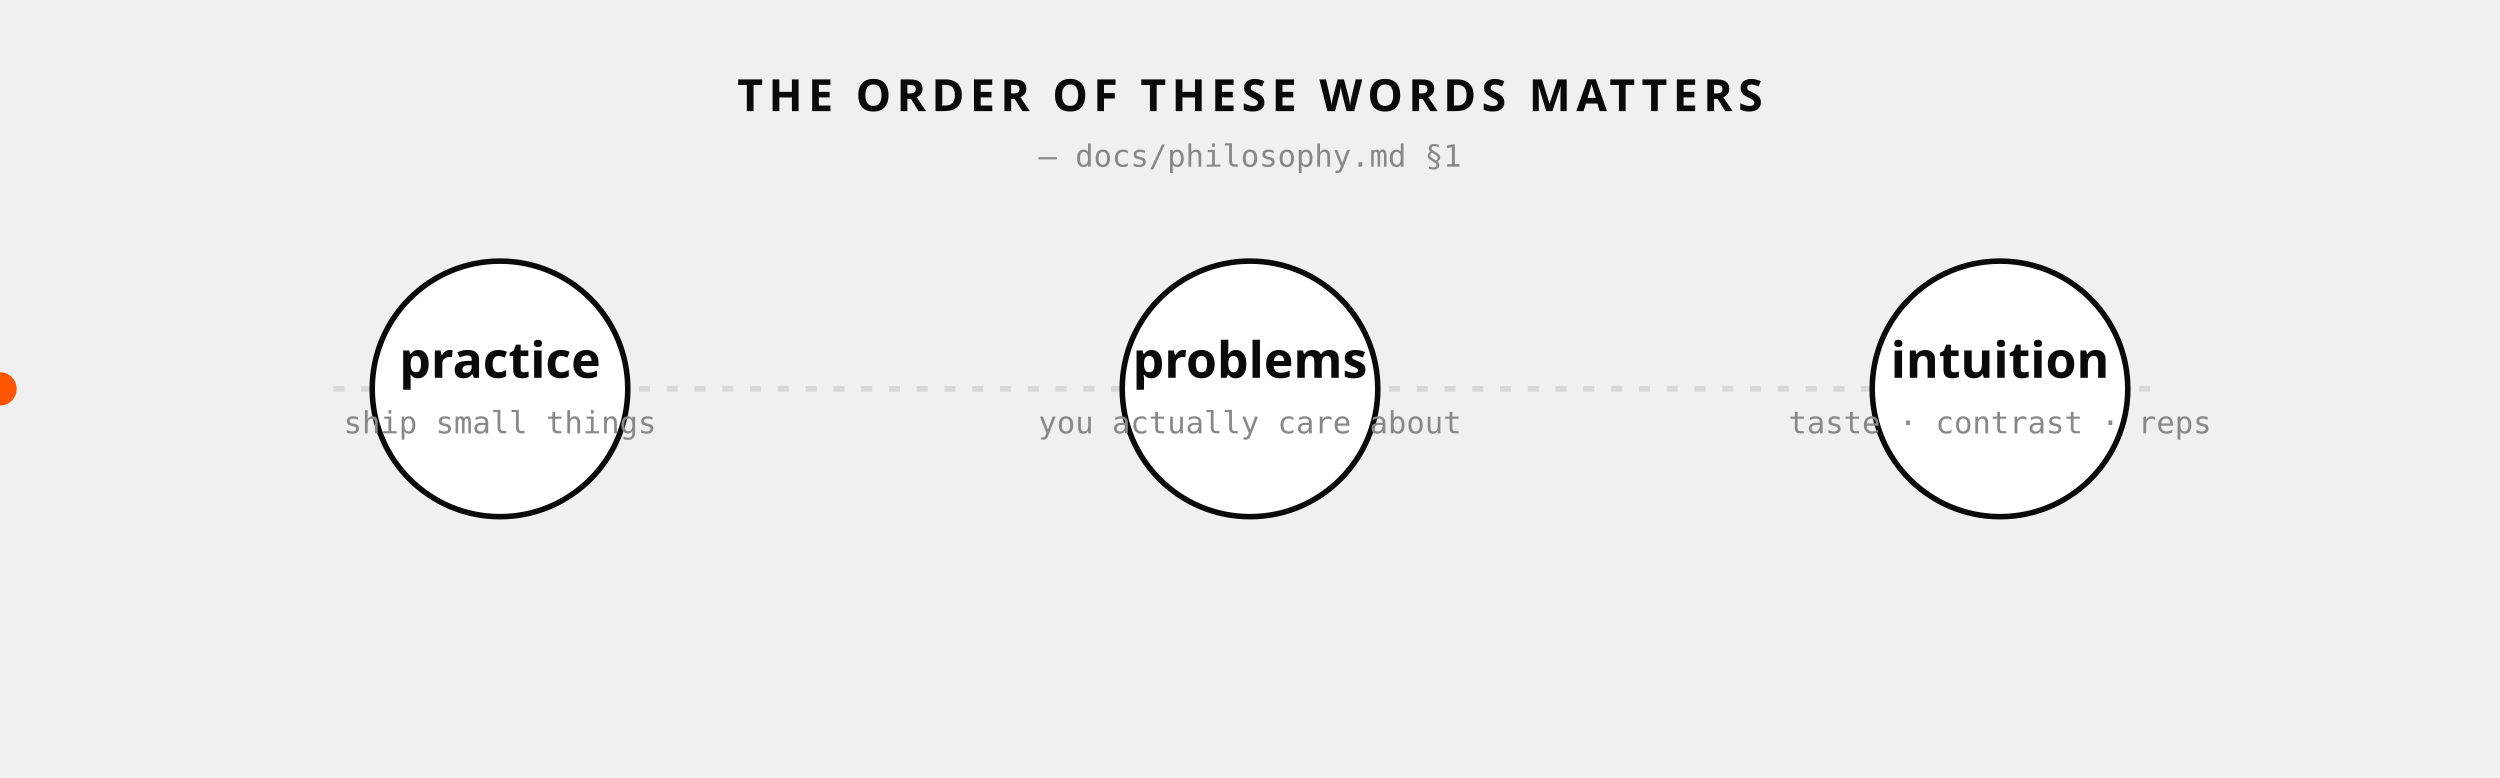
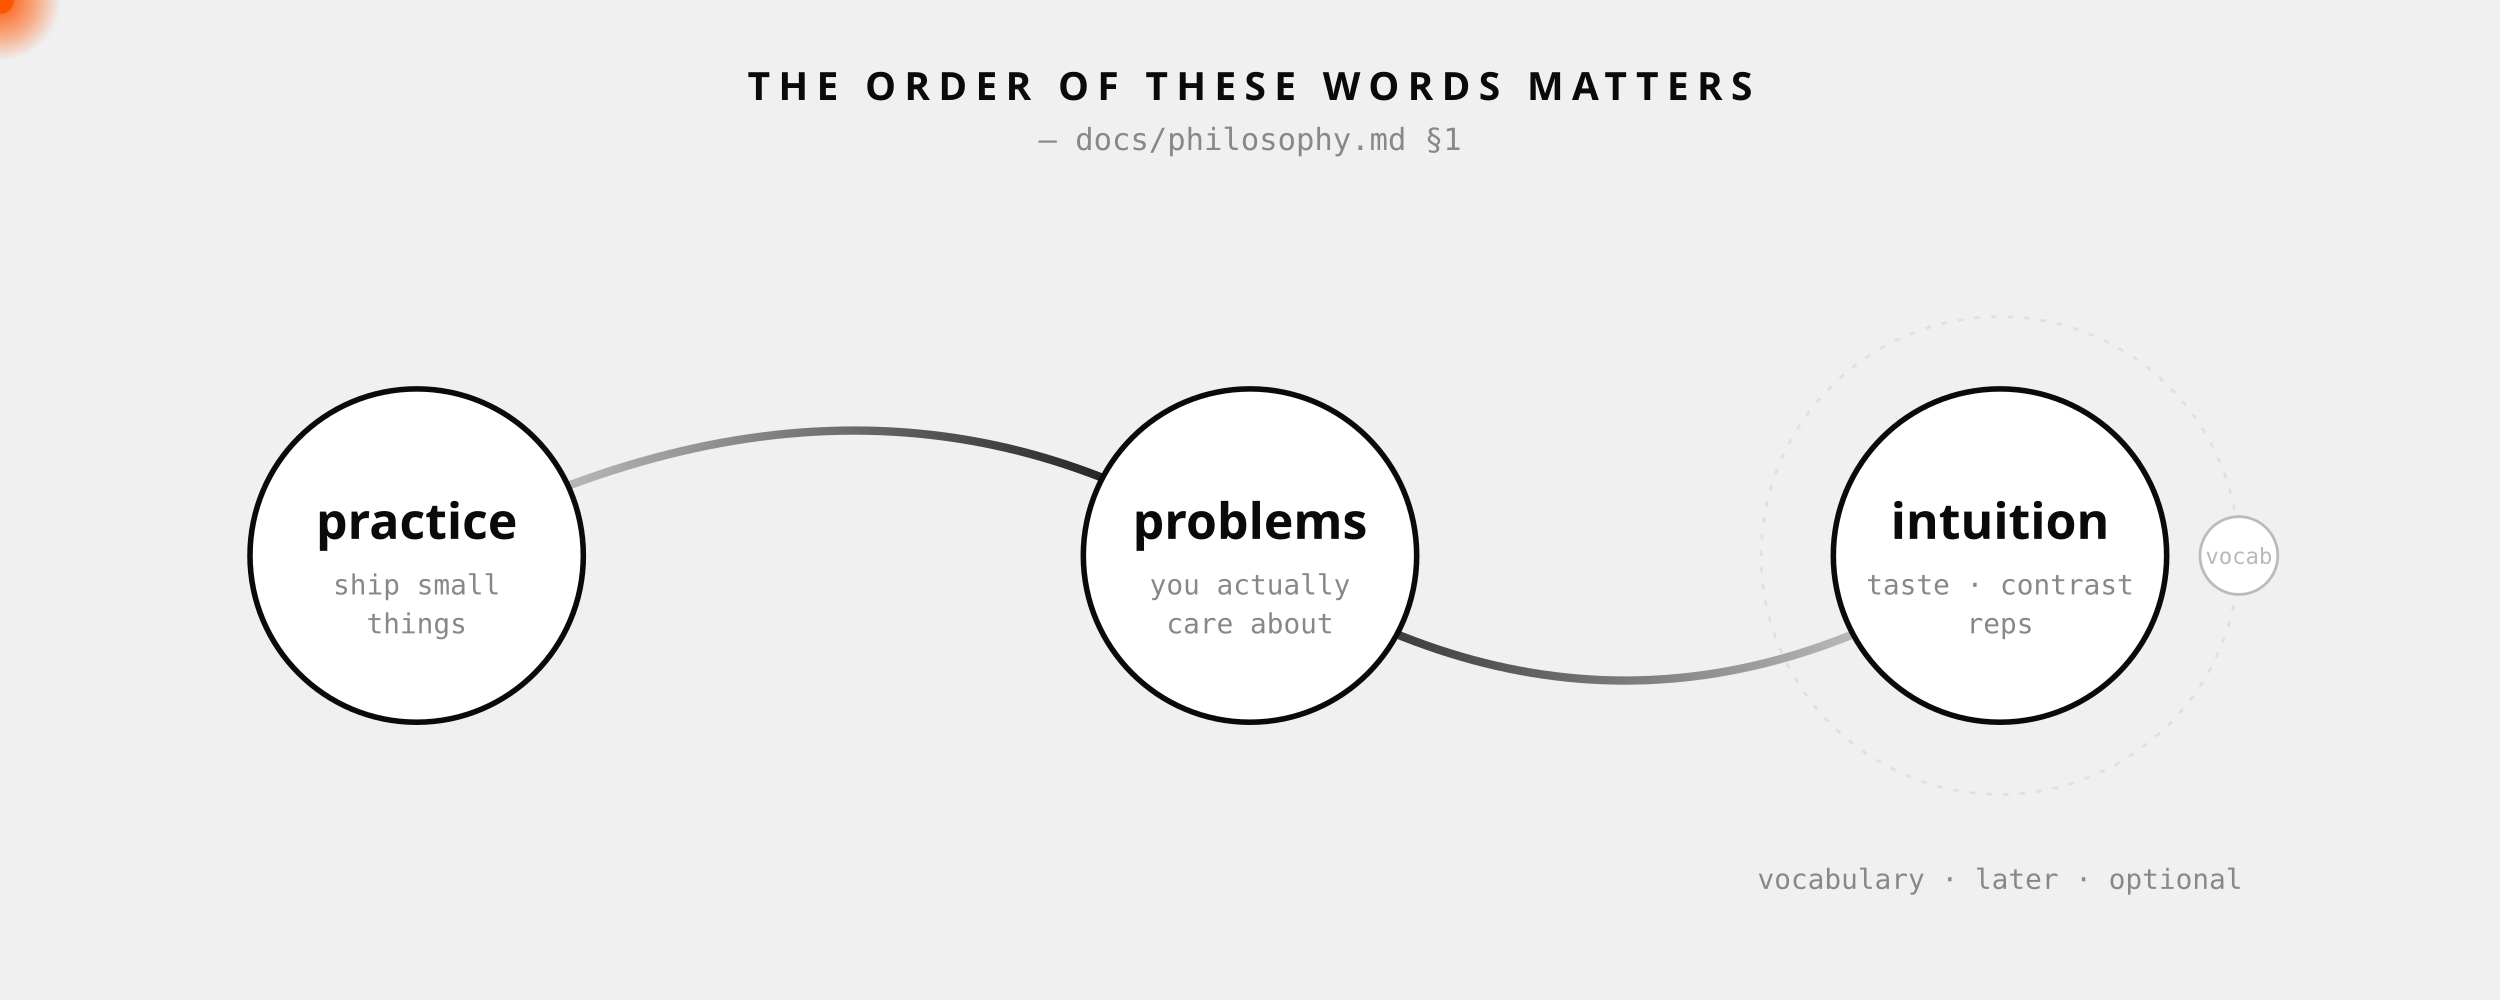
- <svg xmlns="http://www.w3.org/2000/svg" viewBox="0 0 900 280" width="900" height="280" role="img" aria-label="Practice leads to problems leads to intuition; vocabulary is optional and arrives later">
+ <svg xmlns="http://www.w3.org/2000/svg" viewBox="0 0 900 360" width="900" height="360" role="img" aria-label="Practice leads to problems leads to intuition; vocabulary is optional and arrives later">
  <defs>
+     <radialGradient id="pulse" cx="50%" cy="50%" r="50%">
+       <stop offset="0%" stop-color="#ff5500" stop-opacity="1" />
+       <stop offset="60%" stop-color="#ff5500" stop-opacity="0.45" />
+       <stop offset="100%" stop-color="#ff5500" stop-opacity="0" />
+     </radialGradient>
+     <linearGradient id="track" x1="0" y1="0" x2="1" y2="0">
+       <stop offset="0%" stop-color="#e2e2e6" />
+       <stop offset="50%" stop-color="#0a0a0a" />
+       <stop offset="100%" stop-color="#e2e2e6" />
+     </linearGradient>
    <style>
      .mono { font-family: ui-monospace, SFMono-Regular, Menlo, Consolas, monospace; }
      .sans { font-family: "Space Grotesk", ui-sans-serif, system-ui, sans-serif; font-weight: 700; }
      .ink  { fill: #0a0a0a; }
-       .ink-soft { fill: #3a3a3a; }
      .dim  { fill: #888; }
-       .acc  { stroke: #ff5500; }
-       .accf { fill: #ff5500; }
+       .muted{ fill: #b8b8c0; }
+       .acc  { fill: #ff5500; }
+       .nodebg { fill: #fff; stroke: #0a0a0a; stroke-width: 2; }
    </style>
  </defs>
-   <g transform="translate(0,140)">
-     <line x1="120" y1="0" x2="780" y2="0" stroke="#d8d8d8" stroke-width="2" stroke-dasharray="4 6" />
-     <circle r="6" class="accf">
-       <animateMotion dur="6s" repeatCount="indefinite" path="M 120 0 L 780 0" />
-       <animate attributeName="opacity" values="0;1;1;0" keyTimes="0;0.05;0.95;1" dur="6s" repeatCount="indefinite" />
-     </circle>
+   <text x="450" y="36" text-anchor="middle" class="sans ink" font-size="14" letter-spacing="3">THE ORDER OF THESE WORDS MATTERS</text>
+   <text x="450" y="54" text-anchor="middle" class="mono dim" font-size="11">— docs/philosophy.md §1</text>
+   <defs>
+     <marker id="arrow" viewBox="0 0 10 10" refX="9" refY="5" markerWidth="7" markerHeight="7" orient="auto-start-reverse">
+       <path d="M 0 0 L 10 5 L 0 10 Z" fill="#0a0a0a" />
+     </marker>
+   </defs>
+   <path id="flow" d="M 150 200 Q 315 110, 450 200 Q 585 290, 720 200" fill="none" stroke="url(#track)" stroke-width="3" stroke-linecap="round" marker-end="url(#arrow)" />
+   <circle r="22" fill="url(#pulse)">
+     <animateMotion dur="6s" repeatCount="indefinite" rotate="auto">
+       <mpath href="#flow" />
+     </animateMotion>
+     <animate attributeName="opacity" values="0;1;1;0" keyTimes="0;0.08;0.92;1" dur="6s" repeatCount="indefinite" />
+   </circle>
+   <circle r="5" class="acc">
+     <animateMotion dur="6s" repeatCount="indefinite" rotate="auto">
+       <mpath href="#flow" />
+     </animateMotion>
+     <animate attributeName="opacity" values="0;1;1;0" keyTimes="0;0.08;0.92;1" dur="6s" repeatCount="indefinite" />
+   </circle>
+   <g transform="translate(150,200)">
+     <circle r="60" class="nodebg" />
+     <text y="-6" text-anchor="middle" class="sans ink" font-size="18">practice</text>
+     <text y="14" text-anchor="middle" class="mono dim" font-size="10">ship small</text>
+     <text y="28" text-anchor="middle" class="mono dim" font-size="10">things</text>
+   </g>
+   <g transform="translate(450,200)">
+     <circle r="60" class="nodebg" />
+     <text y="-6" text-anchor="middle" class="sans ink" font-size="18">problems</text>
+     <text y="14" text-anchor="middle" class="mono dim" font-size="10">you actually</text>
+     <text y="28" text-anchor="middle" class="mono dim" font-size="10">care about</text>
+   </g>
+   <g transform="translate(720,200)">
+     <circle r="60" class="nodebg" />
+     <text y="-6" text-anchor="middle" class="sans ink" font-size="18">intuition</text>
+     <text y="14" text-anchor="middle" class="mono dim" font-size="10">taste · contrast</text>
+     <text y="28" text-anchor="middle" class="mono dim" font-size="10">reps</text>
+   </g>
+   <g transform="translate(720,200)">
+     <circle r="86" fill="none" stroke="#d8d8dc" stroke-width="1" stroke-dasharray="2 4" opacity="0.7" />
    <g>
-       <circle cx="180" cy="0" r="46" fill="#fff" stroke="#0a0a0a" stroke-width="2" />
-       <text x="180" y="-4" text-anchor="middle" class="sans ink" font-size="18">practice</text>
-       <text x="180" y="16" text-anchor="middle" class="mono dim" font-size="11">ship small things</text>
-     </g>
-     <g>
-       <circle cx="450" cy="0" r="46" fill="#fff" stroke="#0a0a0a" stroke-width="2" />
-       <text x="450" y="-4" text-anchor="middle" class="sans ink" font-size="18">problems</text>
-       <text x="450" y="16" text-anchor="middle" class="mono dim" font-size="11">you actually care about</text>
-     </g>
-     <g>
-       <circle cx="720" cy="0" r="46" fill="#fff" stroke="#0a0a0a" stroke-width="2" />
-       <text x="720" y="-4" text-anchor="middle" class="sans ink" font-size="18">intuition</text>
-       <text x="720" y="16" text-anchor="middle" class="mono dim" font-size="11">taste · contrast · reps</text>
+       <circle r="14" cx="86" cy="0" fill="#fff" stroke="#bbb" stroke-width="1" />
+       <text x="86" y="3" text-anchor="middle" class="mono muted" font-size="8">vocab</text>
+       <animateTransform attributeName="transform" type="rotate" from="0 0 0" to="360 0 0" dur="14s" repeatCount="indefinite" />
    </g>
  </g>
-   <g transform="translate(720,230)" opacity="0">
-     <line x1="0" y1="-40" x2="0" y2="-10" stroke="#bbb" stroke-width="1" stroke-dasharray="2 4" />
-     <text x="0" y="6" text-anchor="middle" class="mono dim" font-size="11">vocabulary · later · optional</text>
-     <animate attributeName="opacity" values="0;0;0.8;0.8;0" keyTimes="0;0.55;0.7;0.92;1" dur="6s" repeatCount="indefinite" />
-   </g>
-   <text x="450" y="40" text-anchor="middle" class="sans ink" font-size="16" letter-spacing="2">THE ORDER OF THESE WORDS MATTERS</text>
-   <text x="450" y="60" text-anchor="middle" class="mono dim" font-size="11">— docs/philosophy.md §1</text>
+   <text x="720" y="320" text-anchor="middle" class="mono dim" font-size="10">vocabulary · later · optional</text>
</svg>
